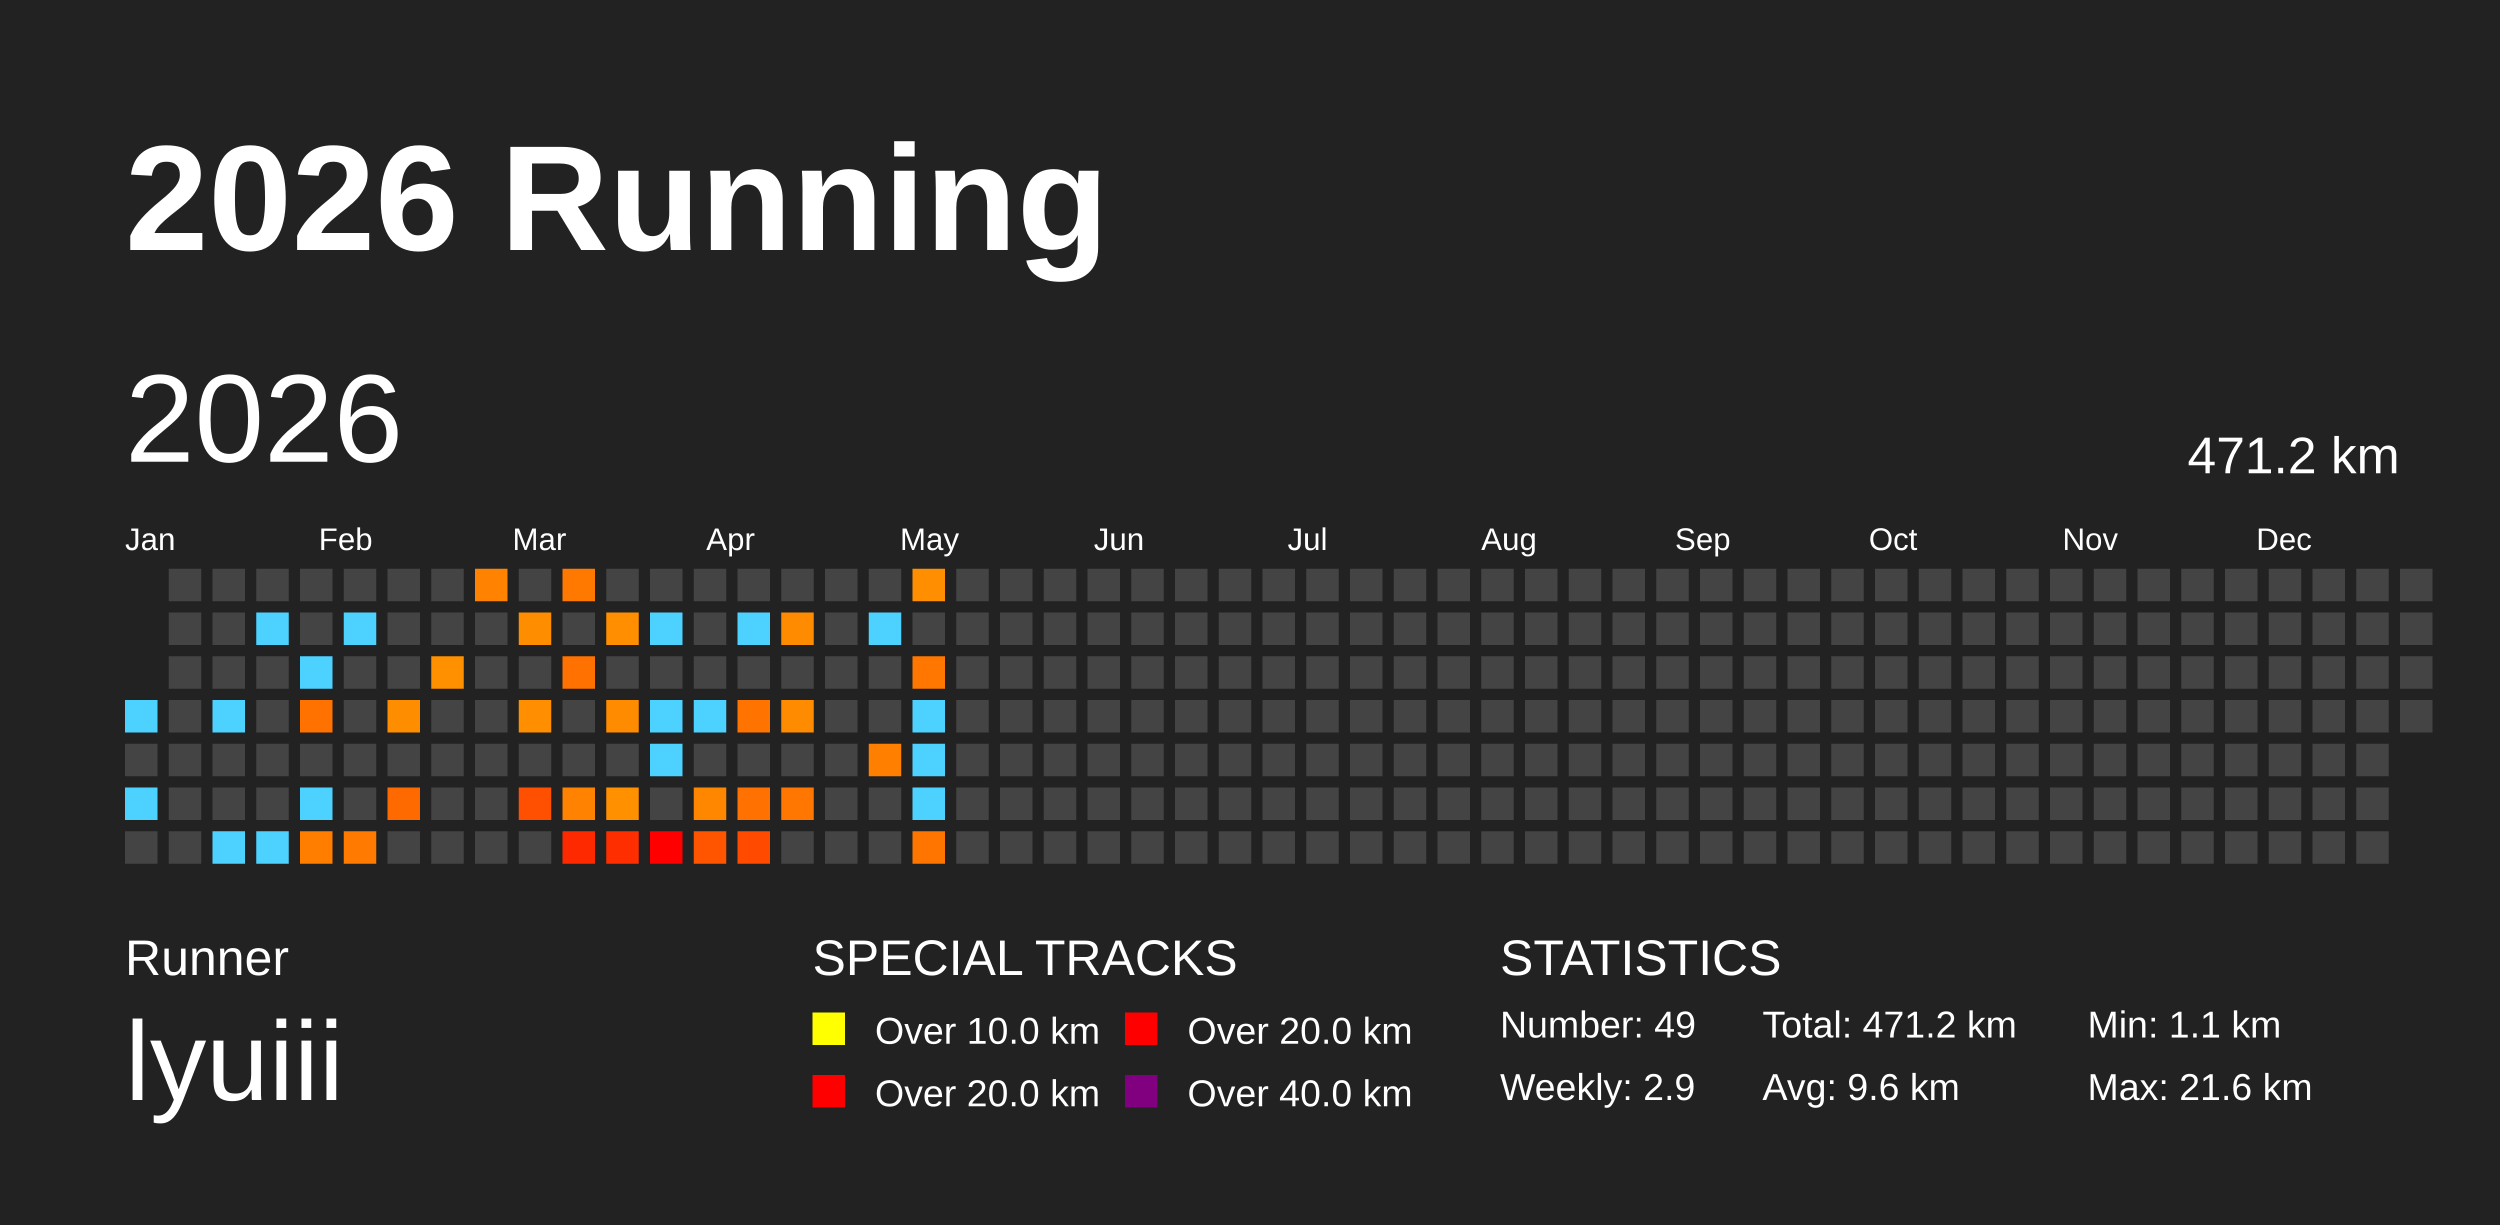
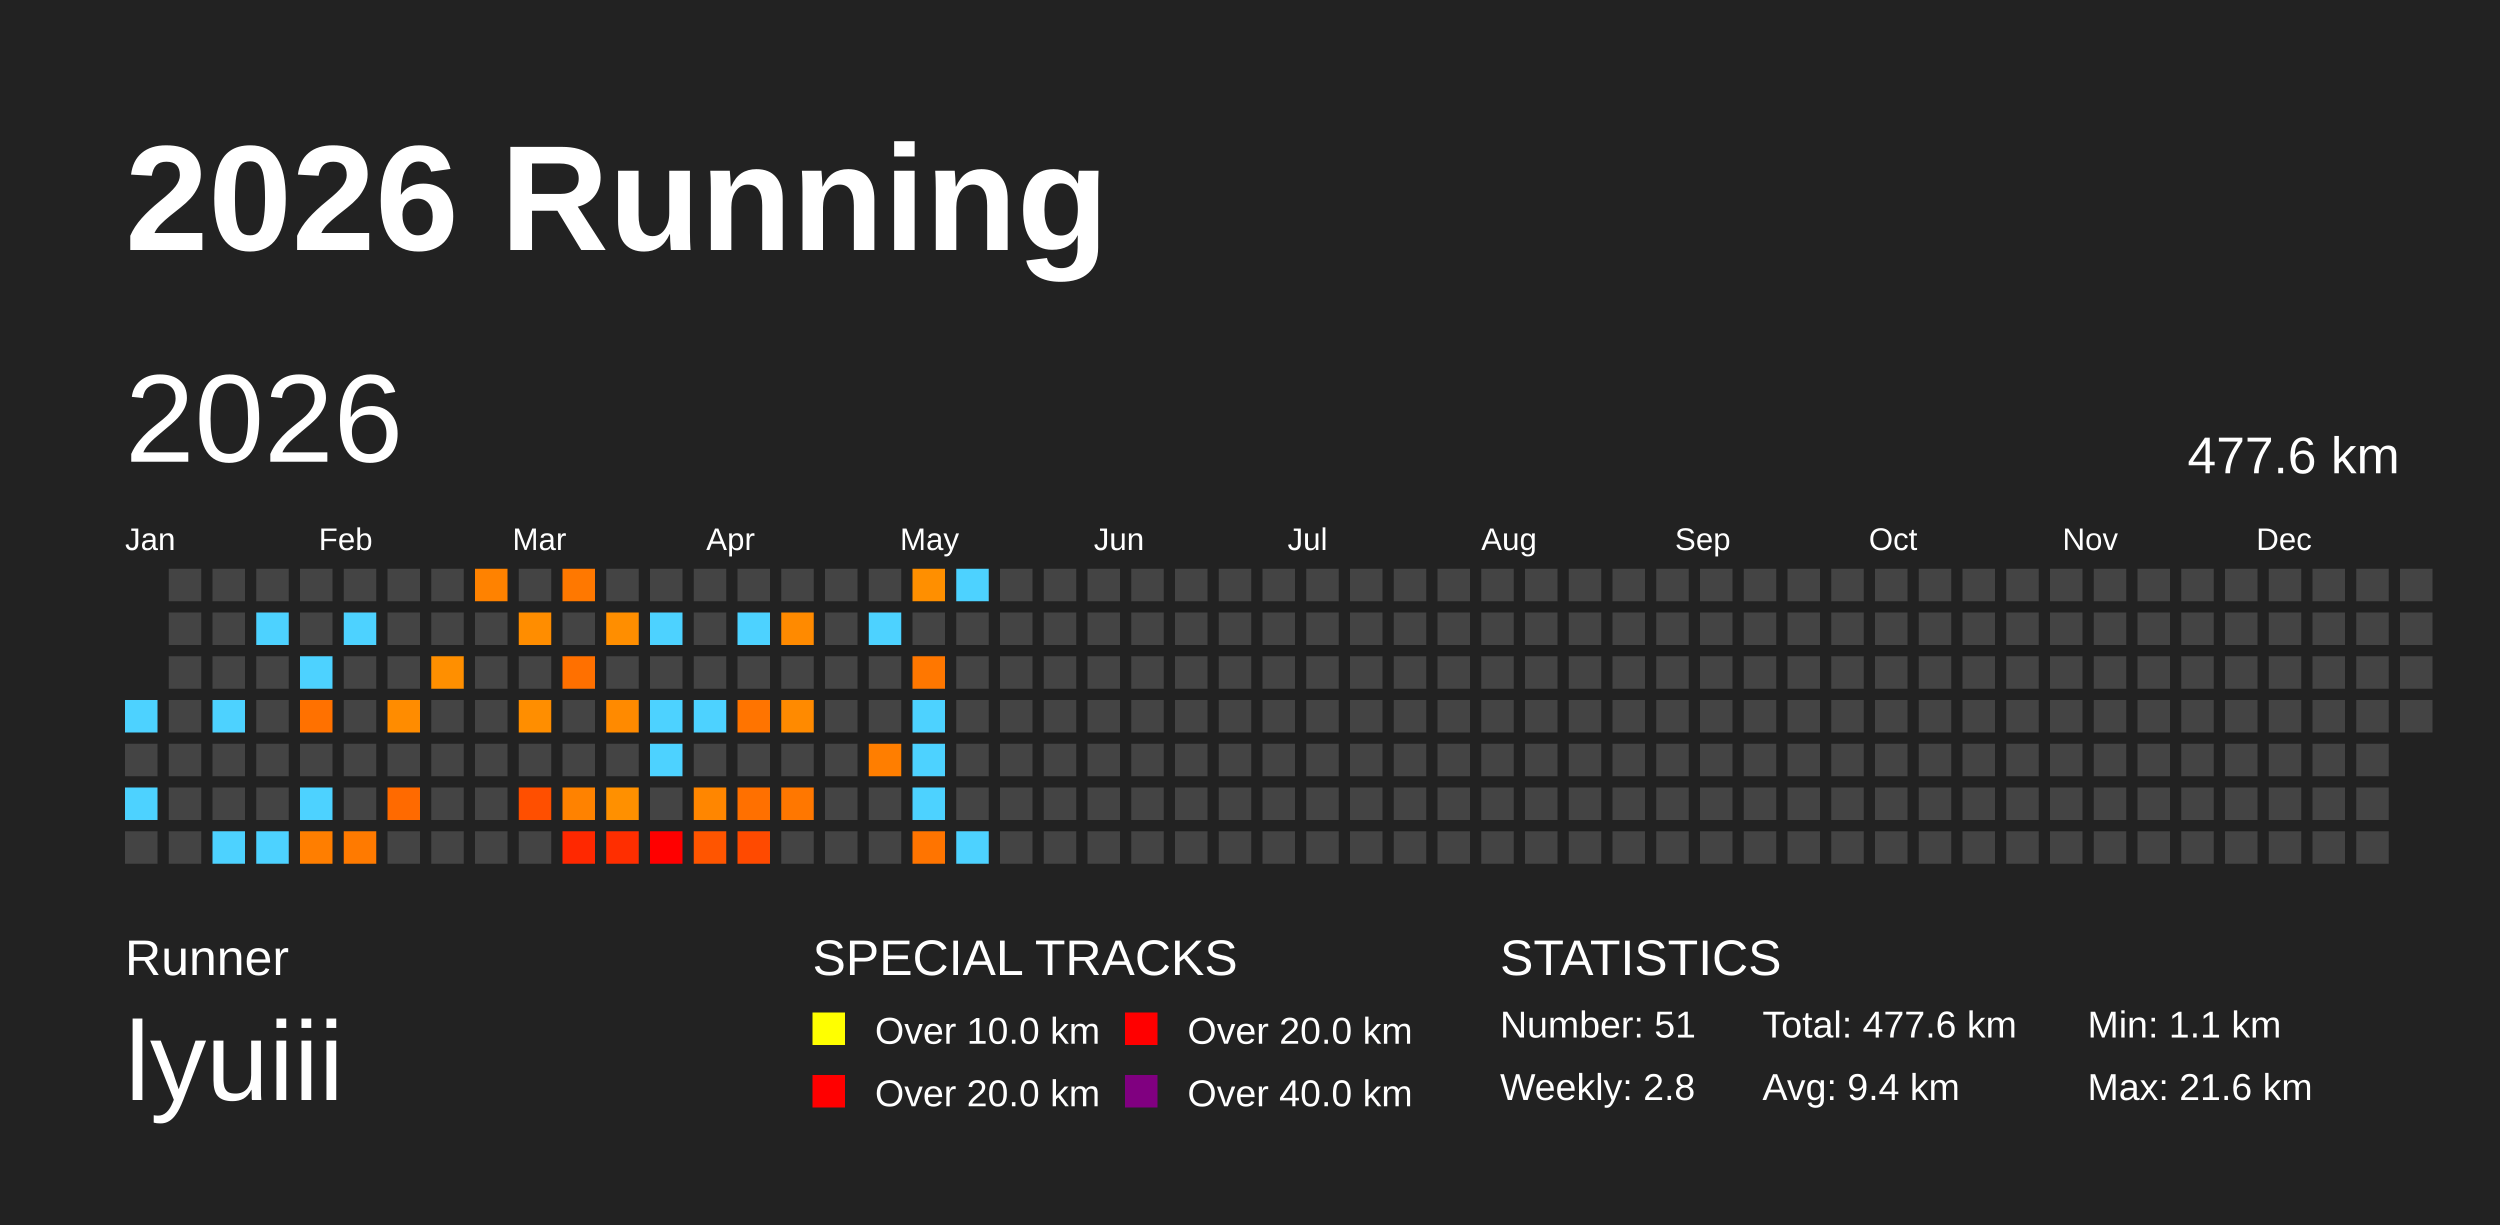
<svg xmlns="http://www.w3.org/2000/svg" baseProfile="full" height="98mm" version="1.1" viewBox="0,0,200,98" width="200mm">
  <defs />
  <rect fill="#222222" height="98" width="200" x="0" y="0" />
  <text fill="#FFFFFF" style="font-size:12px; font-family:Arial; font-weight:bold;" x="10" y="20">2026 Running</text>
  <text fill="#FFFFFF" style="font-size:4px; font-family:Arial" x="10" y="78">Runner</text>
  <text fill="#FFFFFF" style="font-size:9px; font-family:Arial" x="10" y="88">lyuiii</text>
  <text fill="#FFFFFF" style="font-size:4px; font-family:Arial" x="65" y="78">SPECIAL TRACKS</text>
  <rect fill="yellow" height="2.6" width="2.6" x="65" y="81" />
  <text fill="#FFFFFF" style="font-size:3px; font-family:Arial" x="70" y="83.5">Over 10.0 km</text>
  <rect fill="red" height="2.6" width="2.6" x="65" y="86" />
  <text fill="#FFFFFF" style="font-size:3px; font-family:Arial" x="70" y="88.5">Over 20.0 km</text>
  <rect fill="#FF0000" height="2.6" width="2.6" x="90" y="81" />
  <text fill="#FFFFFF" style="font-size:3px; font-family:Arial" x="95" y="83.5">Over 20.0 km</text>
  <rect fill="#800080" height="2.6" width="2.6" x="90" y="86" />
  <text fill="#FFFFFF" style="font-size:3px; font-family:Arial" x="95" y="88.5">Over 40.0 km</text>
  <text fill="#FFFFFF" style="font-size:4px; font-family:Arial" x="120" y="78">STATISTICS</text>
-   <text fill="#FFFFFF" style="font-size:3px; font-family:Arial" x="120" y="83">Number: 49</text>
-   <text fill="#FFFFFF" style="font-size:3px; font-family:Arial" x="120" y="88">Weekly: 2.9</text>
-   <text fill="#FFFFFF" style="font-size:3px; font-family:Arial" x="141" y="83">Total: 471.2 km</text>
-   <text fill="#FFFFFF" style="font-size:3px; font-family:Arial" x="141" y="88">Avg: 9.6 km</text>
+   <text fill="#FFFFFF" style="font-size:3px; font-family:Arial" x="120" y="83">Number: 51</text>
+   <text fill="#FFFFFF" style="font-size:3px; font-family:Arial" x="120" y="88">Weekly: 2.8</text>
+   <text fill="#FFFFFF" style="font-size:3px; font-family:Arial" x="141" y="83">Total: 477.6 km</text>
+   <text fill="#FFFFFF" style="font-size:3px; font-family:Arial" x="141" y="88">Avg: 9.4 km</text>
  <text fill="#FFFFFF" style="font-size:3px; font-family:Arial" x="167" y="83">Min: 1.1 km</text>
  <text fill="#FFFFFF" style="font-size:3px; font-family:Arial" x="167" y="88">Max: 21.6 km</text>
  <text dominant-baseline="hanging" fill="#FFFFFF" style="font-size:10.0px; font-family:Arial;" x="10" y="30">2026</text>
-   <text dominant-baseline="hanging" fill="#FFFFFF" style="font-size:4.125px; font-family:Arial;" x="175" y="35">471.2 km</text>
+   <text dominant-baseline="hanging" fill="#FFFFFF" style="font-size:4.125px; font-family:Arial;" x="175" y="35">477.6 km</text>
  <text fill="#FFFFFF" style="font-size:2.5px; font-family:Arial" x="10.0" y="44">Jan</text>
  <text fill="#FFFFFF" style="font-size:2.5px; font-family:Arial" x="25.5" y="44">Feb</text>
  <text fill="#FFFFFF" style="font-size:2.5px; font-family:Arial" x="41.0" y="44">Mar</text>
  <text fill="#FFFFFF" style="font-size:2.5px; font-family:Arial" x="56.5" y="44">Apr</text>
  <text fill="#FFFFFF" style="font-size:2.5px; font-family:Arial" x="72.0" y="44">May</text>
  <text fill="#FFFFFF" style="font-size:2.5px; font-family:Arial" x="87.5" y="44">Jun</text>
  <text fill="#FFFFFF" style="font-size:2.5px; font-family:Arial" x="103.0" y="44">Jul</text>
  <text fill="#FFFFFF" style="font-size:2.5px; font-family:Arial" x="118.5" y="44">Aug</text>
  <text fill="#FFFFFF" style="font-size:2.5px; font-family:Arial" x="134.0" y="44">Sep</text>
  <text fill="#FFFFFF" style="font-size:2.5px; font-family:Arial" x="149.5" y="44">Oct</text>
  <text fill="#FFFFFF" style="font-size:2.5px; font-family:Arial" x="165.0" y="44">Nov</text>
  <text fill="#FFFFFF" style="font-size:2.5px; font-family:Arial" x="180.5" y="44">Dec</text>
  <rect fill="#4dd2ff" height="2.6" width="2.6" x="10.0" y="56.0" />
  <rect fill="#444444" height="2.6" width="2.6" x="10.0" y="59.5" />
  <rect fill="#4dd2ff" height="2.6" width="2.6" x="10.0" y="63.0" />
  <rect fill="#444444" height="2.6" width="2.6" x="10.0" y="66.5" />
  <rect fill="#444444" height="2.6" width="2.6" x="13.5" y="45.5" />
  <rect fill="#444444" height="2.6" width="2.6" x="13.5" y="49.0" />
  <rect fill="#444444" height="2.6" width="2.6" x="13.5" y="52.5" />
  <rect fill="#444444" height="2.6" width="2.6" x="13.5" y="56.0" />
  <rect fill="#444444" height="2.6" width="2.6" x="13.5" y="59.5" />
  <rect fill="#444444" height="2.6" width="2.6" x="13.5" y="63.0" />
  <rect fill="#444444" height="2.6" width="2.6" x="13.5" y="66.5" />
  <rect fill="#444444" height="2.6" width="2.6" x="17.0" y="45.5" />
  <rect fill="#444444" height="2.6" width="2.6" x="17.0" y="49.0" />
  <rect fill="#444444" height="2.6" width="2.6" x="17.0" y="52.5" />
  <rect fill="#4dd2ff" height="2.6" width="2.6" x="17.0" y="56.0" />
  <rect fill="#444444" height="2.6" width="2.6" x="17.0" y="59.5" />
  <rect fill="#444444" height="2.6" width="2.6" x="17.0" y="63.0" />
  <rect fill="#4dd2ff" height="2.6" width="2.6" x="17.0" y="66.5" />
  <rect fill="#444444" height="2.6" width="2.6" x="20.5" y="45.5" />
  <rect fill="#4dd2ff" height="2.6" width="2.6" x="20.5" y="49.0" />
  <rect fill="#444444" height="2.6" width="2.6" x="20.5" y="52.5" />
  <rect fill="#444444" height="2.6" width="2.6" x="20.5" y="56.0" />
  <rect fill="#444444" height="2.6" width="2.6" x="20.5" y="59.5" />
  <rect fill="#444444" height="2.6" width="2.6" x="20.5" y="63.0" />
  <rect fill="#4dd2ff" height="2.6" width="2.6" x="20.5" y="66.5" />
  <rect fill="#444444" height="2.6" width="2.6" x="24.0" y="45.5" />
  <rect fill="#444444" height="2.6" width="2.6" x="24.0" y="49.0" />
  <rect fill="#4dd2ff" height="2.6" width="2.6" x="24.0" y="52.5" />
-   <rect fill="#ff7200" height="2.6" width="2.6" x="24.0" y="56.0" />
+   <rect fill="#ff7100" height="2.6" width="2.6" x="24.0" y="56.0" />
  <rect fill="#444444" height="2.6" width="2.6" x="24.0" y="59.5" />
  <rect fill="#4dd2ff" height="2.6" width="2.6" x="24.0" y="63.0" />
  <rect fill="#ff7e00" height="2.6" width="2.6" x="24.0" y="66.5" />
  <rect fill="#444444" height="2.6" width="2.6" x="27.5" y="45.5" />
  <rect fill="#4dd2ff" height="2.6" width="2.6" x="27.5" y="49.0" />
  <rect fill="#444444" height="2.6" width="2.6" x="27.5" y="52.5" />
  <rect fill="#444444" height="2.6" width="2.6" x="27.5" y="56.0" />
  <rect fill="#444444" height="2.6" width="2.6" x="27.5" y="59.5" />
  <rect fill="#444444" height="2.6" width="2.6" x="27.5" y="63.0" />
  <rect fill="#ff7a00" height="2.6" width="2.6" x="27.5" y="66.5" />
  <rect fill="#444444" height="2.6" width="2.6" x="31.0" y="45.5" />
  <rect fill="#444444" height="2.6" width="2.6" x="31.0" y="49.0" />
  <rect fill="#444444" height="2.6" width="2.6" x="31.0" y="52.5" />
-   <rect fill="#ff8d00" height="2.6" width="2.6" x="31.0" y="56.0" />
+   <rect fill="#ff8c00" height="2.6" width="2.6" x="31.0" y="56.0" />
  <rect fill="#444444" height="2.6" width="2.6" x="31.0" y="59.5" />
  <rect fill="#ff6a00" height="2.6" width="2.6" x="31.0" y="63.0" />
  <rect fill="#444444" height="2.6" width="2.6" x="31.0" y="66.5" />
  <rect fill="#444444" height="2.6" width="2.6" x="34.5" y="45.5" />
  <rect fill="#444444" height="2.6" width="2.6" x="34.5" y="49.0" />
-   <rect fill="#ff9000" height="2.6" width="2.6" x="34.5" y="52.5" />
+   <rect fill="#ff8f00" height="2.6" width="2.6" x="34.5" y="52.5" />
  <rect fill="#444444" height="2.6" width="2.6" x="34.5" y="56.0" />
  <rect fill="#444444" height="2.6" width="2.6" x="34.5" y="59.5" />
  <rect fill="#444444" height="2.6" width="2.6" x="34.5" y="63.0" />
  <rect fill="#444444" height="2.6" width="2.6" x="34.5" y="66.5" />
  <rect fill="#ff8200" height="2.6" width="2.6" x="38.0" y="45.5" />
  <rect fill="#444444" height="2.6" width="2.6" x="38.0" y="49.0" />
  <rect fill="#444444" height="2.6" width="2.6" x="38.0" y="52.5" />
  <rect fill="#444444" height="2.6" width="2.6" x="38.0" y="56.0" />
  <rect fill="#444444" height="2.6" width="2.6" x="38.0" y="59.5" />
  <rect fill="#444444" height="2.6" width="2.6" x="38.0" y="63.0" />
  <rect fill="#444444" height="2.6" width="2.6" x="38.0" y="66.5" />
  <rect fill="#444444" height="2.6" width="2.6" x="41.5" y="45.5" />
  <rect fill="#ff8d00" height="2.6" width="2.6" x="41.5" y="49.0" />
  <rect fill="#444444" height="2.6" width="2.6" x="41.5" y="52.5" />
  <rect fill="#ff8e00" height="2.6" width="2.6" x="41.5" y="56.0" />
  <rect fill="#444444" height="2.6" width="2.6" x="41.5" y="59.5" />
  <rect fill="#ff4f00" height="2.6" width="2.6" x="41.5" y="63.0" />
  <rect fill="#444444" height="2.6" width="2.6" x="41.5" y="66.5" />
  <rect fill="#ff7800" height="2.6" width="2.6" x="45.0" y="45.5" />
  <rect fill="#444444" height="2.6" width="2.6" x="45.0" y="49.0" />
-   <rect fill="#ff7100" height="2.6" width="2.6" x="45.0" y="52.5" />
+   <rect fill="#ff7000" height="2.6" width="2.6" x="45.0" y="52.5" />
  <rect fill="#444444" height="2.6" width="2.6" x="45.0" y="56.0" />
  <rect fill="#444444" height="2.6" width="2.6" x="45.0" y="59.5" />
  <rect fill="#ff8200" height="2.6" width="2.6" x="45.0" y="63.0" />
-   <rect fill="#ff2900" height="2.6" width="2.6" x="45.0" y="66.5" />
+   <rect fill="#ff2800" height="2.6" width="2.6" x="45.0" y="66.5" />
  <rect fill="#444444" height="2.6" width="2.6" x="48.5" y="45.5" />
-   <rect fill="#ff8f00" height="2.6" width="2.6" x="48.5" y="49.0" />
+   <rect fill="#ff8e00" height="2.6" width="2.6" x="48.5" y="49.0" />
  <rect fill="#444444" height="2.6" width="2.6" x="48.5" y="52.5" />
-   <rect fill="#ff8b00" height="2.6" width="2.6" x="48.5" y="56.0" />
+   <rect fill="#ff8a00" height="2.6" width="2.6" x="48.5" y="56.0" />
  <rect fill="#444444" height="2.6" width="2.6" x="48.5" y="59.5" />
  <rect fill="#ff9000" height="2.6" width="2.6" x="48.5" y="63.0" />
  <rect fill="#ff2e00" height="2.6" width="2.6" x="48.5" y="66.5" />
  <rect fill="#444444" height="2.6" width="2.6" x="52.0" y="45.5" />
  <rect fill="#4dd2ff" height="2.6" width="2.6" x="52.0" y="49.0" />
  <rect fill="#444444" height="2.6" width="2.6" x="52.0" y="52.5" />
  <rect fill="#4dd2ff" height="2.6" width="2.6" x="52.0" y="56.0" />
  <rect fill="#4dd2ff" height="2.6" width="2.6" x="52.0" y="59.5" />
  <rect fill="#444444" height="2.6" width="2.6" x="52.0" y="63.0" />
  <rect fill="red" height="2.6" width="2.6" x="52.0" y="66.5" />
  <rect fill="#444444" height="2.6" width="2.6" x="55.5" y="45.5" />
  <rect fill="#444444" height="2.6" width="2.6" x="55.5" y="49.0" />
  <rect fill="#444444" height="2.6" width="2.6" x="55.5" y="52.5" />
  <rect fill="#4dd2ff" height="2.6" width="2.6" x="55.5" y="56.0" />
  <rect fill="#444444" height="2.6" width="2.6" x="55.5" y="59.5" />
-   <rect fill="#ff8700" height="2.6" width="2.6" x="55.5" y="63.0" />
+   <rect fill="#ff8600" height="2.6" width="2.6" x="55.5" y="63.0" />
  <rect fill="#ff5500" height="2.6" width="2.6" x="55.5" y="66.5" />
  <rect fill="#444444" height="2.6" width="2.6" x="59.0" y="45.5" />
  <rect fill="#4dd2ff" height="2.6" width="2.6" x="59.0" y="49.0" />
  <rect fill="#444444" height="2.6" width="2.6" x="59.0" y="52.5" />
  <rect fill="#ff7400" height="2.6" width="2.6" x="59.0" y="56.0" />
  <rect fill="#444444" height="2.6" width="2.6" x="59.0" y="59.5" />
-   <rect fill="#ff7100" height="2.6" width="2.6" x="59.0" y="63.0" />
+   <rect fill="#ff7000" height="2.6" width="2.6" x="59.0" y="63.0" />
  <rect fill="#ff4a00" height="2.6" width="2.6" x="59.0" y="66.5" />
  <rect fill="#444444" height="2.6" width="2.6" x="62.5" y="45.5" />
-   <rect fill="#ff8b00" height="2.6" width="2.6" x="62.5" y="49.0" />
+   <rect fill="#ff8a00" height="2.6" width="2.6" x="62.5" y="49.0" />
  <rect fill="#444444" height="2.6" width="2.6" x="62.5" y="52.5" />
-   <rect fill="#ff8b00" height="2.6" width="2.6" x="62.5" y="56.0" />
+   <rect fill="#ff8a00" height="2.6" width="2.6" x="62.5" y="56.0" />
  <rect fill="#444444" height="2.6" width="2.6" x="62.5" y="59.5" />
  <rect fill="#ff7700" height="2.6" width="2.6" x="62.5" y="63.0" />
  <rect fill="#444444" height="2.6" width="2.6" x="62.5" y="66.5" />
  <rect fill="#444444" height="2.6" width="2.6" x="66.0" y="45.5" />
  <rect fill="#444444" height="2.6" width="2.6" x="66.0" y="49.0" />
  <rect fill="#444444" height="2.6" width="2.6" x="66.0" y="52.5" />
  <rect fill="#444444" height="2.6" width="2.6" x="66.0" y="56.0" />
  <rect fill="#444444" height="2.6" width="2.6" x="66.0" y="59.5" />
  <rect fill="#444444" height="2.6" width="2.6" x="66.0" y="63.0" />
  <rect fill="#444444" height="2.6" width="2.6" x="66.0" y="66.5" />
  <rect fill="#444444" height="2.6" width="2.6" x="69.5" y="45.5" />
  <rect fill="#4dd2ff" height="2.6" width="2.6" x="69.5" y="49.0" />
  <rect fill="#444444" height="2.6" width="2.6" x="69.5" y="52.5" />
  <rect fill="#444444" height="2.6" width="2.6" x="69.5" y="56.0" />
-   <rect fill="#ff7f00" height="2.6" width="2.6" x="69.5" y="59.5" />
+   <rect fill="#ff7e00" height="2.6" width="2.6" x="69.5" y="59.5" />
  <rect fill="#444444" height="2.6" width="2.6" x="69.5" y="63.0" />
  <rect fill="#444444" height="2.6" width="2.6" x="69.5" y="66.5" />
  <rect fill="#ff8f00" height="2.6" width="2.6" x="73.0" y="45.5" />
  <rect fill="#444444" height="2.6" width="2.6" x="73.0" y="49.0" />
  <rect fill="#ff7700" height="2.6" width="2.6" x="73.0" y="52.5" />
  <rect fill="#4dd2ff" height="2.6" width="2.6" x="73.0" y="56.0" />
  <rect fill="#4dd2ff" height="2.6" width="2.6" x="73.0" y="59.5" />
  <rect fill="#4dd2ff" height="2.6" width="2.6" x="73.0" y="63.0" />
-   <rect fill="#ff7500" height="2.6" width="2.6" x="73.0" y="66.5" />
-   <rect fill="#444444" height="2.6" width="2.6" x="76.5" y="45.5" />
+   <rect fill="#ff7400" height="2.6" width="2.6" x="73.0" y="66.5" />
+   <rect fill="#4dd2ff" height="2.6" width="2.6" x="76.5" y="45.5" />
  <rect fill="#444444" height="2.6" width="2.6" x="76.5" y="49.0" />
  <rect fill="#444444" height="2.6" width="2.6" x="76.5" y="52.5" />
  <rect fill="#444444" height="2.6" width="2.6" x="76.5" y="56.0" />
  <rect fill="#444444" height="2.6" width="2.6" x="76.5" y="59.5" />
  <rect fill="#444444" height="2.6" width="2.6" x="76.5" y="63.0" />
-   <rect fill="#444444" height="2.6" width="2.6" x="76.5" y="66.5" />
+   <rect fill="#4dd2ff" height="2.6" width="2.6" x="76.5" y="66.5" />
  <rect fill="#444444" height="2.6" width="2.6" x="80.0" y="45.5" />
  <rect fill="#444444" height="2.6" width="2.6" x="80.0" y="49.0" />
  <rect fill="#444444" height="2.6" width="2.6" x="80.0" y="52.5" />
  <rect fill="#444444" height="2.6" width="2.6" x="80.0" y="56.0" />
  <rect fill="#444444" height="2.6" width="2.6" x="80.0" y="59.5" />
  <rect fill="#444444" height="2.6" width="2.6" x="80.0" y="63.0" />
  <rect fill="#444444" height="2.6" width="2.6" x="80.0" y="66.5" />
  <rect fill="#444444" height="2.6" width="2.6" x="83.5" y="45.5" />
  <rect fill="#444444" height="2.6" width="2.6" x="83.5" y="49.0" />
  <rect fill="#444444" height="2.6" width="2.6" x="83.5" y="52.5" />
  <rect fill="#444444" height="2.6" width="2.6" x="83.5" y="56.0" />
  <rect fill="#444444" height="2.6" width="2.6" x="83.5" y="59.5" />
  <rect fill="#444444" height="2.6" width="2.6" x="83.5" y="63.0" />
  <rect fill="#444444" height="2.6" width="2.6" x="83.5" y="66.5" />
  <rect fill="#444444" height="2.6" width="2.6" x="87.0" y="45.5" />
  <rect fill="#444444" height="2.6" width="2.6" x="87.0" y="49.0" />
  <rect fill="#444444" height="2.6" width="2.6" x="87.0" y="52.5" />
  <rect fill="#444444" height="2.6" width="2.6" x="87.0" y="56.0" />
  <rect fill="#444444" height="2.6" width="2.6" x="87.0" y="59.5" />
  <rect fill="#444444" height="2.6" width="2.6" x="87.0" y="63.0" />
  <rect fill="#444444" height="2.6" width="2.6" x="87.0" y="66.5" />
  <rect fill="#444444" height="2.6" width="2.6" x="90.5" y="45.5" />
  <rect fill="#444444" height="2.6" width="2.6" x="90.5" y="49.0" />
  <rect fill="#444444" height="2.6" width="2.6" x="90.5" y="52.5" />
  <rect fill="#444444" height="2.6" width="2.6" x="90.5" y="56.0" />
  <rect fill="#444444" height="2.6" width="2.6" x="90.5" y="59.5" />
  <rect fill="#444444" height="2.6" width="2.6" x="90.5" y="63.0" />
  <rect fill="#444444" height="2.6" width="2.6" x="90.5" y="66.5" />
  <rect fill="#444444" height="2.6" width="2.6" x="94.0" y="45.5" />
  <rect fill="#444444" height="2.6" width="2.6" x="94.0" y="49.0" />
  <rect fill="#444444" height="2.6" width="2.6" x="94.0" y="52.5" />
  <rect fill="#444444" height="2.6" width="2.6" x="94.0" y="56.0" />
  <rect fill="#444444" height="2.6" width="2.6" x="94.0" y="59.5" />
  <rect fill="#444444" height="2.6" width="2.6" x="94.0" y="63.0" />
  <rect fill="#444444" height="2.6" width="2.6" x="94.0" y="66.5" />
  <rect fill="#444444" height="2.6" width="2.6" x="97.5" y="45.5" />
  <rect fill="#444444" height="2.6" width="2.6" x="97.5" y="49.0" />
  <rect fill="#444444" height="2.6" width="2.6" x="97.5" y="52.5" />
  <rect fill="#444444" height="2.6" width="2.6" x="97.5" y="56.0" />
  <rect fill="#444444" height="2.6" width="2.6" x="97.5" y="59.5" />
  <rect fill="#444444" height="2.6" width="2.6" x="97.5" y="63.0" />
  <rect fill="#444444" height="2.6" width="2.6" x="97.5" y="66.5" />
  <rect fill="#444444" height="2.6" width="2.6" x="101.0" y="45.5" />
  <rect fill="#444444" height="2.6" width="2.6" x="101.0" y="49.0" />
  <rect fill="#444444" height="2.6" width="2.6" x="101.0" y="52.5" />
  <rect fill="#444444" height="2.6" width="2.6" x="101.0" y="56.0" />
  <rect fill="#444444" height="2.6" width="2.6" x="101.0" y="59.5" />
  <rect fill="#444444" height="2.6" width="2.6" x="101.0" y="63.0" />
  <rect fill="#444444" height="2.6" width="2.6" x="101.0" y="66.5" />
  <rect fill="#444444" height="2.6" width="2.6" x="104.5" y="45.5" />
  <rect fill="#444444" height="2.6" width="2.6" x="104.5" y="49.0" />
  <rect fill="#444444" height="2.6" width="2.6" x="104.5" y="52.5" />
  <rect fill="#444444" height="2.6" width="2.6" x="104.5" y="56.0" />
  <rect fill="#444444" height="2.6" width="2.6" x="104.5" y="59.5" />
  <rect fill="#444444" height="2.6" width="2.6" x="104.5" y="63.0" />
  <rect fill="#444444" height="2.6" width="2.6" x="104.5" y="66.5" />
  <rect fill="#444444" height="2.6" width="2.6" x="108.0" y="45.5" />
  <rect fill="#444444" height="2.6" width="2.6" x="108.0" y="49.0" />
  <rect fill="#444444" height="2.6" width="2.6" x="108.0" y="52.5" />
  <rect fill="#444444" height="2.6" width="2.6" x="108.0" y="56.0" />
  <rect fill="#444444" height="2.6" width="2.6" x="108.0" y="59.5" />
  <rect fill="#444444" height="2.6" width="2.6" x="108.0" y="63.0" />
  <rect fill="#444444" height="2.6" width="2.6" x="108.0" y="66.5" />
  <rect fill="#444444" height="2.6" width="2.6" x="111.5" y="45.5" />
  <rect fill="#444444" height="2.6" width="2.6" x="111.5" y="49.0" />
  <rect fill="#444444" height="2.6" width="2.6" x="111.5" y="52.5" />
  <rect fill="#444444" height="2.6" width="2.6" x="111.5" y="56.0" />
  <rect fill="#444444" height="2.6" width="2.6" x="111.5" y="59.5" />
  <rect fill="#444444" height="2.6" width="2.6" x="111.5" y="63.0" />
  <rect fill="#444444" height="2.6" width="2.6" x="111.5" y="66.5" />
  <rect fill="#444444" height="2.6" width="2.6" x="115.0" y="45.5" />
  <rect fill="#444444" height="2.6" width="2.6" x="115.0" y="49.0" />
  <rect fill="#444444" height="2.6" width="2.6" x="115.0" y="52.5" />
  <rect fill="#444444" height="2.6" width="2.6" x="115.0" y="56.0" />
  <rect fill="#444444" height="2.6" width="2.6" x="115.0" y="59.5" />
  <rect fill="#444444" height="2.6" width="2.6" x="115.0" y="63.0" />
  <rect fill="#444444" height="2.6" width="2.6" x="115.0" y="66.5" />
  <rect fill="#444444" height="2.6" width="2.6" x="118.5" y="45.5" />
  <rect fill="#444444" height="2.6" width="2.6" x="118.5" y="49.0" />
  <rect fill="#444444" height="2.6" width="2.6" x="118.5" y="52.5" />
  <rect fill="#444444" height="2.6" width="2.6" x="118.5" y="56.0" />
  <rect fill="#444444" height="2.6" width="2.6" x="118.5" y="59.5" />
  <rect fill="#444444" height="2.6" width="2.6" x="118.5" y="63.0" />
  <rect fill="#444444" height="2.6" width="2.6" x="118.5" y="66.5" />
  <rect fill="#444444" height="2.6" width="2.6" x="122.0" y="45.5" />
  <rect fill="#444444" height="2.6" width="2.6" x="122.0" y="49.0" />
  <rect fill="#444444" height="2.6" width="2.6" x="122.0" y="52.5" />
  <rect fill="#444444" height="2.6" width="2.6" x="122.0" y="56.0" />
  <rect fill="#444444" height="2.6" width="2.6" x="122.0" y="59.5" />
  <rect fill="#444444" height="2.6" width="2.6" x="122.0" y="63.0" />
  <rect fill="#444444" height="2.6" width="2.6" x="122.0" y="66.5" />
  <rect fill="#444444" height="2.6" width="2.6" x="125.5" y="45.5" />
  <rect fill="#444444" height="2.6" width="2.6" x="125.5" y="49.0" />
  <rect fill="#444444" height="2.6" width="2.6" x="125.5" y="52.5" />
  <rect fill="#444444" height="2.6" width="2.6" x="125.5" y="56.0" />
  <rect fill="#444444" height="2.6" width="2.6" x="125.5" y="59.5" />
  <rect fill="#444444" height="2.6" width="2.6" x="125.5" y="63.0" />
  <rect fill="#444444" height="2.6" width="2.6" x="125.5" y="66.5" />
  <rect fill="#444444" height="2.6" width="2.6" x="129.0" y="45.5" />
  <rect fill="#444444" height="2.6" width="2.6" x="129.0" y="49.0" />
  <rect fill="#444444" height="2.6" width="2.6" x="129.0" y="52.5" />
  <rect fill="#444444" height="2.6" width="2.6" x="129.0" y="56.0" />
  <rect fill="#444444" height="2.6" width="2.6" x="129.0" y="59.5" />
  <rect fill="#444444" height="2.6" width="2.6" x="129.0" y="63.0" />
  <rect fill="#444444" height="2.6" width="2.6" x="129.0" y="66.5" />
  <rect fill="#444444" height="2.6" width="2.6" x="132.5" y="45.5" />
  <rect fill="#444444" height="2.6" width="2.6" x="132.5" y="49.0" />
  <rect fill="#444444" height="2.6" width="2.6" x="132.5" y="52.5" />
  <rect fill="#444444" height="2.6" width="2.6" x="132.5" y="56.0" />
  <rect fill="#444444" height="2.6" width="2.6" x="132.5" y="59.5" />
  <rect fill="#444444" height="2.6" width="2.6" x="132.5" y="63.0" />
  <rect fill="#444444" height="2.6" width="2.6" x="132.5" y="66.5" />
  <rect fill="#444444" height="2.6" width="2.6" x="136.0" y="45.5" />
  <rect fill="#444444" height="2.6" width="2.6" x="136.0" y="49.0" />
  <rect fill="#444444" height="2.6" width="2.6" x="136.0" y="52.5" />
  <rect fill="#444444" height="2.6" width="2.6" x="136.0" y="56.0" />
  <rect fill="#444444" height="2.6" width="2.6" x="136.0" y="59.5" />
  <rect fill="#444444" height="2.6" width="2.6" x="136.0" y="63.0" />
  <rect fill="#444444" height="2.6" width="2.6" x="136.0" y="66.5" />
  <rect fill="#444444" height="2.6" width="2.6" x="139.5" y="45.5" />
  <rect fill="#444444" height="2.6" width="2.6" x="139.5" y="49.0" />
  <rect fill="#444444" height="2.6" width="2.6" x="139.5" y="52.5" />
  <rect fill="#444444" height="2.6" width="2.6" x="139.5" y="56.0" />
  <rect fill="#444444" height="2.6" width="2.6" x="139.5" y="59.5" />
  <rect fill="#444444" height="2.6" width="2.6" x="139.5" y="63.0" />
  <rect fill="#444444" height="2.6" width="2.6" x="139.5" y="66.5" />
  <rect fill="#444444" height="2.6" width="2.6" x="143.0" y="45.5" />
  <rect fill="#444444" height="2.6" width="2.6" x="143.0" y="49.0" />
  <rect fill="#444444" height="2.6" width="2.6" x="143.0" y="52.5" />
  <rect fill="#444444" height="2.6" width="2.6" x="143.0" y="56.0" />
  <rect fill="#444444" height="2.6" width="2.6" x="143.0" y="59.5" />
  <rect fill="#444444" height="2.6" width="2.6" x="143.0" y="63.0" />
  <rect fill="#444444" height="2.6" width="2.6" x="143.0" y="66.5" />
  <rect fill="#444444" height="2.6" width="2.6" x="146.5" y="45.5" />
  <rect fill="#444444" height="2.6" width="2.6" x="146.5" y="49.0" />
  <rect fill="#444444" height="2.6" width="2.6" x="146.5" y="52.5" />
  <rect fill="#444444" height="2.6" width="2.6" x="146.5" y="56.0" />
  <rect fill="#444444" height="2.6" width="2.6" x="146.5" y="59.5" />
  <rect fill="#444444" height="2.6" width="2.6" x="146.5" y="63.0" />
  <rect fill="#444444" height="2.6" width="2.6" x="146.5" y="66.5" />
  <rect fill="#444444" height="2.6" width="2.6" x="150.0" y="45.5" />
  <rect fill="#444444" height="2.6" width="2.6" x="150.0" y="49.0" />
  <rect fill="#444444" height="2.6" width="2.6" x="150.0" y="52.5" />
  <rect fill="#444444" height="2.6" width="2.6" x="150.0" y="56.0" />
  <rect fill="#444444" height="2.6" width="2.6" x="150.0" y="59.5" />
  <rect fill="#444444" height="2.6" width="2.6" x="150.0" y="63.0" />
  <rect fill="#444444" height="2.6" width="2.6" x="150.0" y="66.5" />
  <rect fill="#444444" height="2.6" width="2.6" x="153.5" y="45.5" />
  <rect fill="#444444" height="2.6" width="2.6" x="153.5" y="49.0" />
  <rect fill="#444444" height="2.6" width="2.6" x="153.5" y="52.5" />
  <rect fill="#444444" height="2.6" width="2.6" x="153.5" y="56.0" />
  <rect fill="#444444" height="2.6" width="2.6" x="153.5" y="59.5" />
  <rect fill="#444444" height="2.6" width="2.6" x="153.5" y="63.0" />
  <rect fill="#444444" height="2.6" width="2.6" x="153.5" y="66.5" />
  <rect fill="#444444" height="2.6" width="2.6" x="157.0" y="45.5" />
  <rect fill="#444444" height="2.6" width="2.6" x="157.0" y="49.0" />
  <rect fill="#444444" height="2.6" width="2.6" x="157.0" y="52.5" />
  <rect fill="#444444" height="2.6" width="2.6" x="157.0" y="56.0" />
  <rect fill="#444444" height="2.6" width="2.6" x="157.0" y="59.5" />
  <rect fill="#444444" height="2.6" width="2.6" x="157.0" y="63.0" />
  <rect fill="#444444" height="2.6" width="2.6" x="157.0" y="66.5" />
  <rect fill="#444444" height="2.6" width="2.6" x="160.5" y="45.5" />
  <rect fill="#444444" height="2.6" width="2.6" x="160.5" y="49.0" />
  <rect fill="#444444" height="2.6" width="2.6" x="160.5" y="52.5" />
  <rect fill="#444444" height="2.6" width="2.6" x="160.5" y="56.0" />
  <rect fill="#444444" height="2.6" width="2.6" x="160.5" y="59.5" />
  <rect fill="#444444" height="2.6" width="2.6" x="160.5" y="63.0" />
  <rect fill="#444444" height="2.6" width="2.6" x="160.5" y="66.5" />
  <rect fill="#444444" height="2.6" width="2.6" x="164.0" y="45.5" />
  <rect fill="#444444" height="2.6" width="2.6" x="164.0" y="49.0" />
  <rect fill="#444444" height="2.6" width="2.6" x="164.0" y="52.5" />
  <rect fill="#444444" height="2.6" width="2.6" x="164.0" y="56.0" />
  <rect fill="#444444" height="2.6" width="2.6" x="164.0" y="59.5" />
  <rect fill="#444444" height="2.6" width="2.6" x="164.0" y="63.0" />
  <rect fill="#444444" height="2.6" width="2.6" x="164.0" y="66.5" />
  <rect fill="#444444" height="2.6" width="2.6" x="167.5" y="45.5" />
  <rect fill="#444444" height="2.6" width="2.6" x="167.5" y="49.0" />
  <rect fill="#444444" height="2.6" width="2.6" x="167.5" y="52.5" />
  <rect fill="#444444" height="2.6" width="2.6" x="167.5" y="56.0" />
  <rect fill="#444444" height="2.6" width="2.6" x="167.5" y="59.5" />
  <rect fill="#444444" height="2.6" width="2.6" x="167.5" y="63.0" />
  <rect fill="#444444" height="2.6" width="2.6" x="167.5" y="66.5" />
  <rect fill="#444444" height="2.6" width="2.6" x="171.0" y="45.5" />
  <rect fill="#444444" height="2.6" width="2.6" x="171.0" y="49.0" />
  <rect fill="#444444" height="2.6" width="2.6" x="171.0" y="52.5" />
  <rect fill="#444444" height="2.6" width="2.6" x="171.0" y="56.0" />
  <rect fill="#444444" height="2.6" width="2.6" x="171.0" y="59.5" />
  <rect fill="#444444" height="2.6" width="2.6" x="171.0" y="63.0" />
  <rect fill="#444444" height="2.6" width="2.6" x="171.0" y="66.5" />
  <rect fill="#444444" height="2.6" width="2.6" x="174.5" y="45.5" />
  <rect fill="#444444" height="2.6" width="2.6" x="174.5" y="49.0" />
  <rect fill="#444444" height="2.6" width="2.6" x="174.5" y="52.5" />
  <rect fill="#444444" height="2.6" width="2.6" x="174.5" y="56.0" />
  <rect fill="#444444" height="2.6" width="2.6" x="174.5" y="59.5" />
  <rect fill="#444444" height="2.6" width="2.6" x="174.5" y="63.0" />
  <rect fill="#444444" height="2.6" width="2.6" x="174.5" y="66.5" />
  <rect fill="#444444" height="2.6" width="2.6" x="178.0" y="45.5" />
  <rect fill="#444444" height="2.6" width="2.6" x="178.0" y="49.0" />
  <rect fill="#444444" height="2.6" width="2.6" x="178.0" y="52.5" />
  <rect fill="#444444" height="2.6" width="2.6" x="178.0" y="56.0" />
  <rect fill="#444444" height="2.6" width="2.6" x="178.0" y="59.5" />
  <rect fill="#444444" height="2.6" width="2.6" x="178.0" y="63.0" />
  <rect fill="#444444" height="2.6" width="2.6" x="178.0" y="66.5" />
  <rect fill="#444444" height="2.6" width="2.6" x="181.5" y="45.5" />
  <rect fill="#444444" height="2.6" width="2.6" x="181.5" y="49.0" />
  <rect fill="#444444" height="2.6" width="2.6" x="181.5" y="52.5" />
  <rect fill="#444444" height="2.6" width="2.6" x="181.5" y="56.0" />
  <rect fill="#444444" height="2.6" width="2.6" x="181.5" y="59.5" />
  <rect fill="#444444" height="2.6" width="2.6" x="181.5" y="63.0" />
  <rect fill="#444444" height="2.6" width="2.6" x="181.5" y="66.5" />
  <rect fill="#444444" height="2.6" width="2.6" x="185.0" y="45.5" />
  <rect fill="#444444" height="2.6" width="2.6" x="185.0" y="49.0" />
  <rect fill="#444444" height="2.6" width="2.6" x="185.0" y="52.5" />
  <rect fill="#444444" height="2.6" width="2.6" x="185.0" y="56.0" />
  <rect fill="#444444" height="2.6" width="2.6" x="185.0" y="59.5" />
  <rect fill="#444444" height="2.6" width="2.6" x="185.0" y="63.0" />
  <rect fill="#444444" height="2.6" width="2.6" x="185.0" y="66.5" />
  <rect fill="#444444" height="2.6" width="2.6" x="188.5" y="45.5" />
  <rect fill="#444444" height="2.6" width="2.6" x="188.5" y="49.0" />
  <rect fill="#444444" height="2.6" width="2.6" x="188.5" y="52.5" />
  <rect fill="#444444" height="2.6" width="2.6" x="188.5" y="56.0" />
  <rect fill="#444444" height="2.6" width="2.6" x="188.5" y="59.5" />
  <rect fill="#444444" height="2.6" width="2.6" x="188.5" y="63.0" />
  <rect fill="#444444" height="2.6" width="2.6" x="188.5" y="66.5" />
  <rect fill="#444444" height="2.6" width="2.6" x="192.0" y="45.5" />
  <rect fill="#444444" height="2.6" width="2.6" x="192.0" y="49.0" />
  <rect fill="#444444" height="2.6" width="2.6" x="192.0" y="52.5" />
  <rect fill="#444444" height="2.6" width="2.6" x="192.0" y="56.0" />
</svg>
